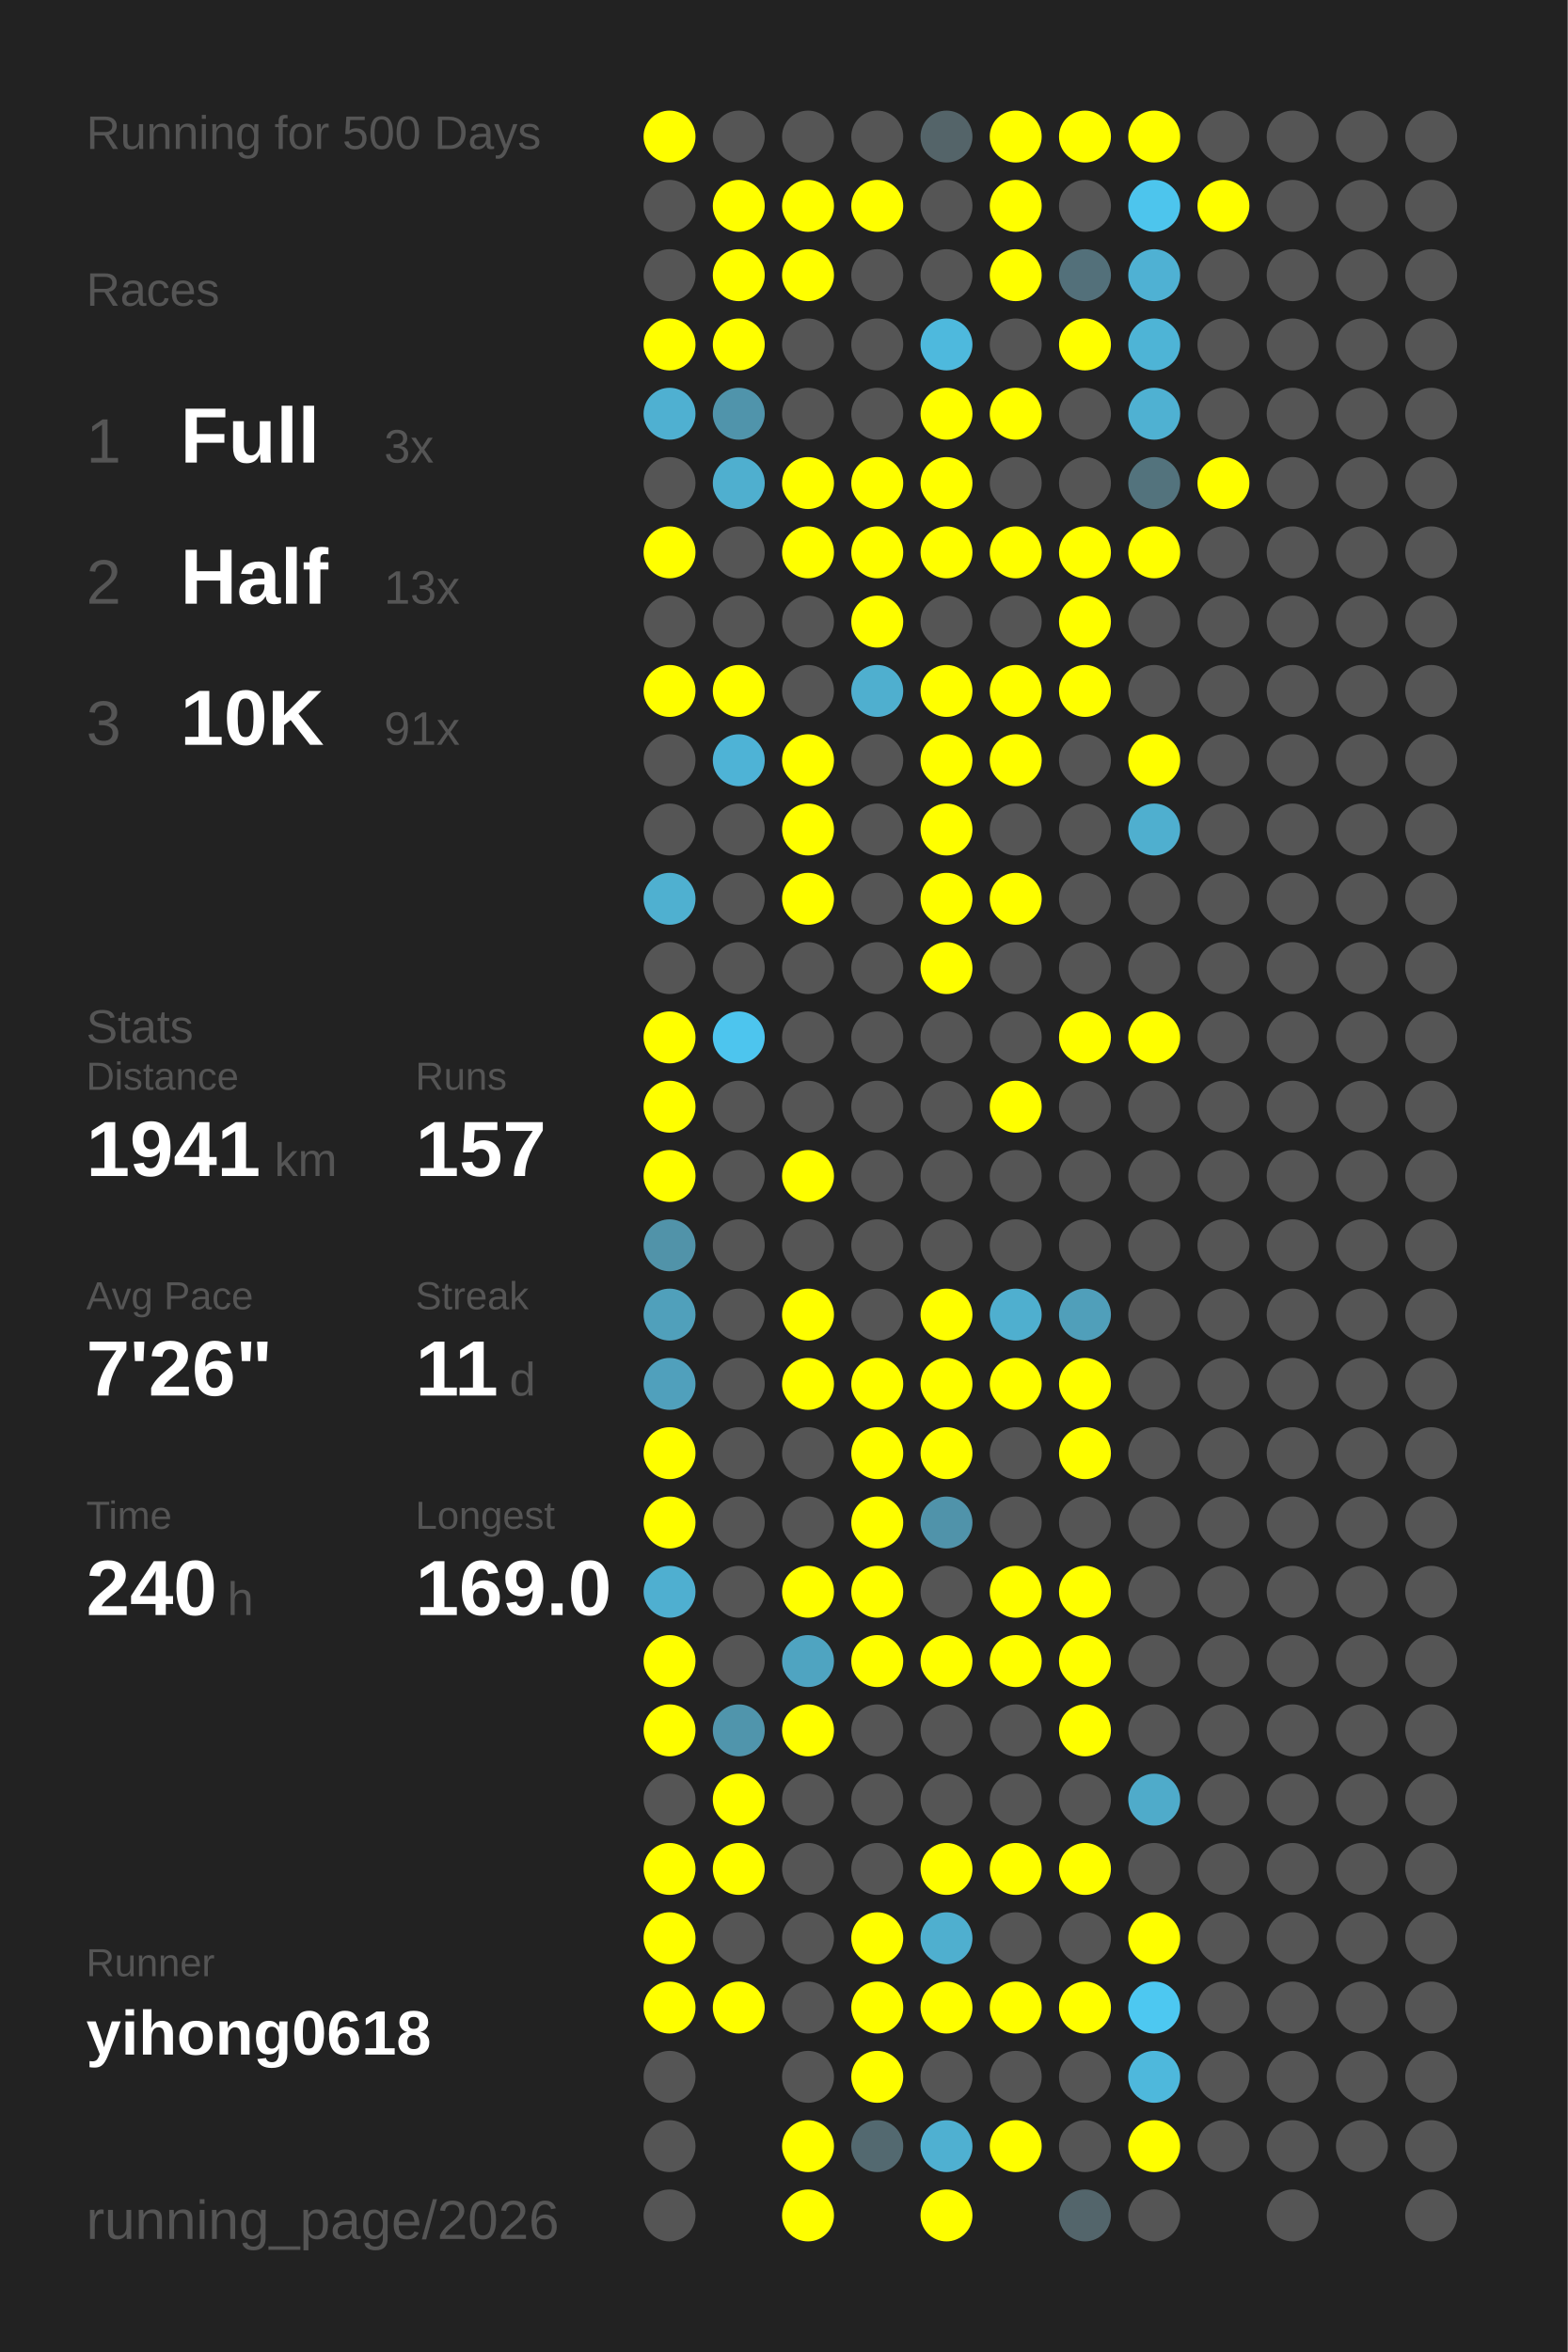
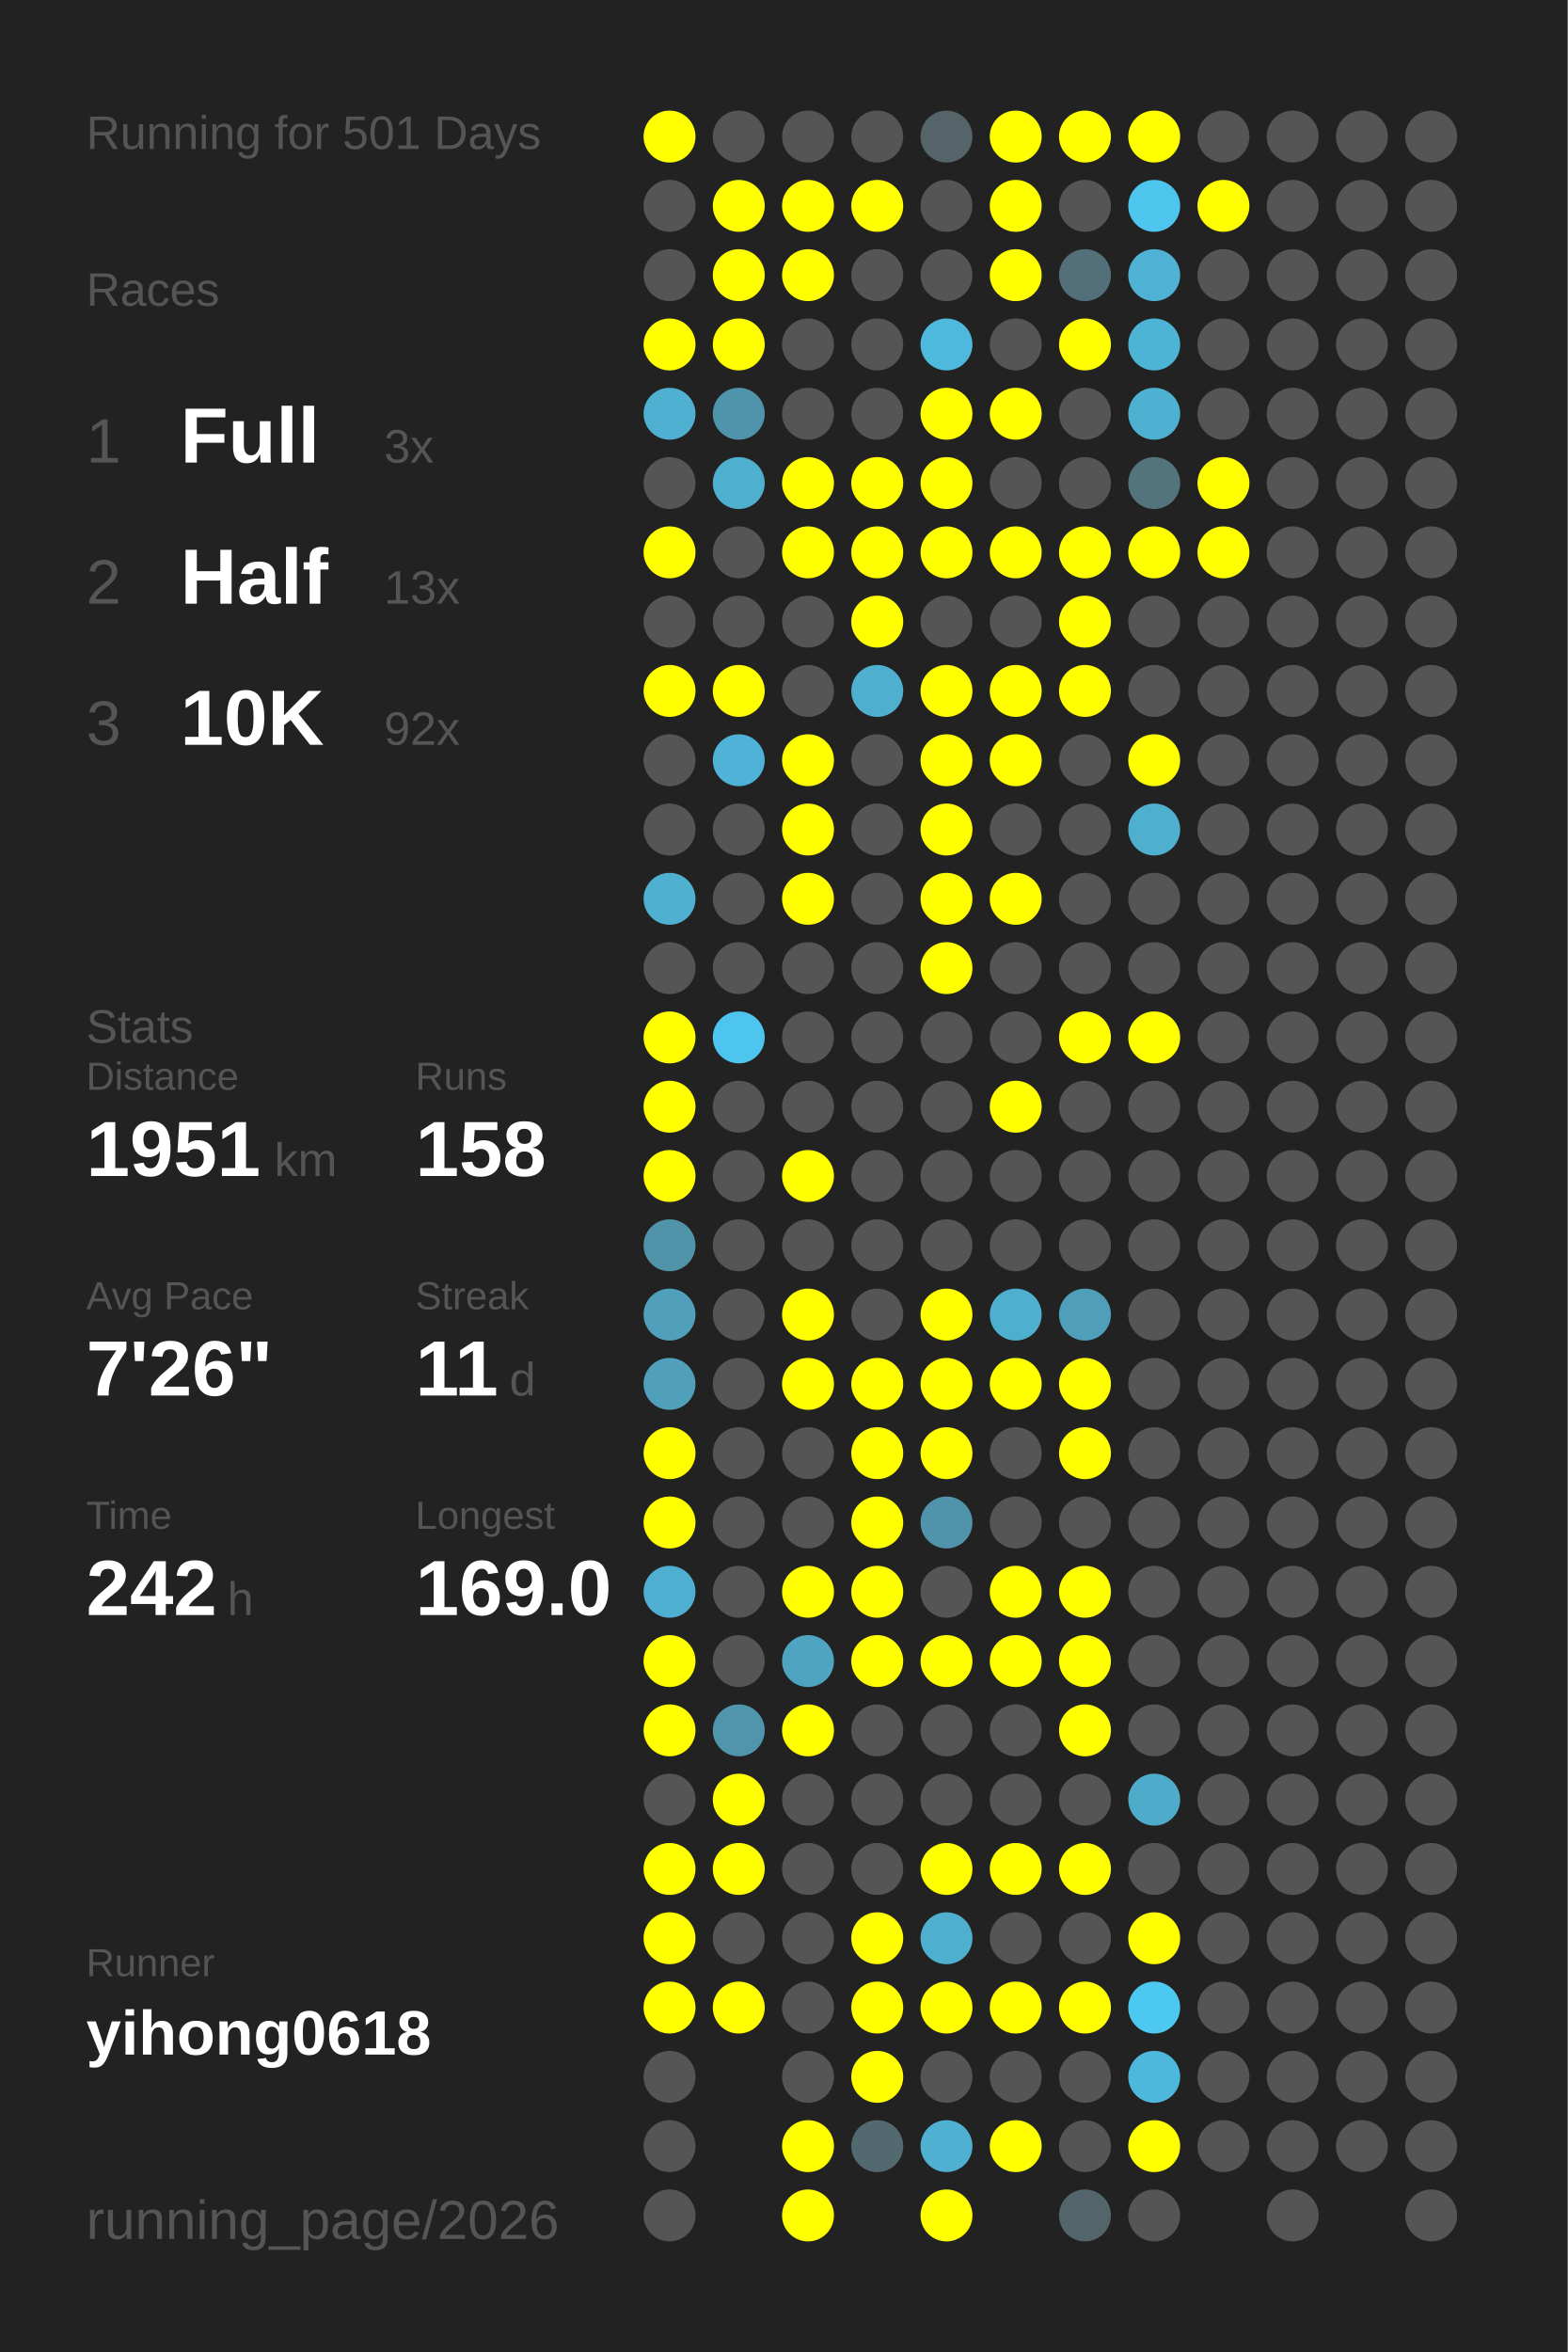
<svg xmlns="http://www.w3.org/2000/svg" baseProfile="full" height="300mm" version="1.1" viewBox="0,0,200,300" width="200mm">
  <defs />
  <rect fill="#222222" height="300" width="200" x="0" y="0" />
-   <text fill="#555555" style="font-size:6px; font-family:Arial;" x="11" y="19">Running for 500 Days</text>
+   <text fill="#555555" style="font-size:6px; font-family:Arial;" x="11" y="19">Running for 501 Days</text>
  <text fill="#555555" style="font-size:6px; font-family:Arial;" x="11" y="39">Races</text>
  <text fill="#555555" style="font-size:8px; font-family:Arial;" x="11" y="59">1</text>
  <text fill="#FFFFFF" style="font-size:10px; font-family:Arial; font-weight:bold;" x="23" y="59">Full</text>
  <text fill="#555555" style="font-size:6px; font-family:Arial;" x="49" y="59">3x</text>
  <text fill="#555555" style="font-size:8px; font-family:Arial;" x="11" y="77">2</text>
  <text fill="#FFFFFF" style="font-size:10px; font-family:Arial; font-weight:bold;" x="23" y="77">Half</text>
  <text fill="#555555" style="font-size:6px; font-family:Arial;" x="49" y="77">13x</text>
  <text fill="#555555" style="font-size:8px; font-family:Arial;" x="11" y="95">3</text>
  <text fill="#FFFFFF" style="font-size:10px; font-family:Arial; font-weight:bold;" x="23" y="95">10K</text>
-   <text fill="#555555" style="font-size:6px; font-family:Arial;" x="49" y="95">91x</text>
+   <text fill="#555555" style="font-size:6px; font-family:Arial;" x="49" y="95">92x</text>
  <text fill="#555555" style="font-size:6px; font-family:Arial;" x="11" y="133">Stats</text>
  <text fill="#555555" style="font-size:5px; font-family:Arial;" x="11" y="139">Distance</text>
-   <text fill="#FFFFFF" style="font-size:10px; font-family:Arial; font-weight:bold;" x="11" y="150">1941</text>
+   <text fill="#FFFFFF" style="font-size:10px; font-family:Arial; font-weight:bold;" x="11" y="150">1951</text>
  <text fill="#555555" style="font-size:6px; font-family:Arial;" x="35" y="150">km</text>
  <text fill="#555555" style="font-size:5px; font-family:Arial;" x="53" y="139">Runs</text>
-   <text fill="#FFFFFF" style="font-size:10px; font-family:Arial; font-weight:bold;" x="53" y="150">157</text>
+   <text fill="#FFFFFF" style="font-size:10px; font-family:Arial; font-weight:bold;" x="53" y="150">158</text>
  <text fill="#555555" style="font-size:5px; font-family:Arial;" x="11" y="167">Avg Pace</text>
  <text fill="#FFFFFF" style="font-size:10px; font-family:Arial; font-weight:bold;" x="11" y="178">7'26"</text>
  <text fill="#555555" style="font-size:5px; font-family:Arial;" x="53" y="167">Streak</text>
  <text fill="#FFFFFF" style="font-size:10px; font-family:Arial; font-weight:bold;" x="53" y="178">11</text>
  <text fill="#555555" style="font-size:6px; font-family:Arial;" x="65" y="178">d</text>
  <text fill="#555555" style="font-size:5px; font-family:Arial;" x="11" y="195">Time</text>
-   <text fill="#FFFFFF" style="font-size:10px; font-family:Arial; font-weight:bold;" x="11" y="206">240</text>
+   <text fill="#FFFFFF" style="font-size:10px; font-family:Arial; font-weight:bold;" x="11" y="206">242</text>
  <text fill="#555555" style="font-size:6px; font-family:Arial;" x="29" y="206">h</text>
  <text fill="#555555" style="font-size:5px; font-family:Arial;" x="53" y="195">Longest</text>
  <text fill="#FFFFFF" style="font-size:10px; font-family:Arial; font-weight:bold;" x="53" y="206">169.0</text>
  <text fill="#555555" style="font-size:5px; font-family:Arial;" x="11" y="252.065">Runner</text>
  <text fill="#FFFFFF" style="font-size:8px; font-family:Arial; font-weight:bold;" x="11" y="262.065">yihong0618</text>
  <text fill="#555555" style="font-size:7px; font-family:Arial;" x="11" y="285.581">running_page/2026</text>
  <circle cx="85.417" cy="17.419" fill="#FFFF00" r="3.312" />
  <circle cx="85.417" cy="26.258" fill="#555555" r="3.312" />
  <circle cx="85.417" cy="35.097" fill="#555555" r="3.312" />
  <circle cx="85.417" cy="43.935" fill="#FFFF00" r="3.312" />
  <circle cx="85.417" cy="52.774" fill="#4fb0d1" r="3.312" />
  <circle cx="85.417" cy="61.613" fill="#555555" r="3.312" />
  <circle cx="85.417" cy="70.452" fill="#FFFF00" r="3.312" />
  <circle cx="85.417" cy="79.29" fill="#555555" r="3.312" />
  <circle cx="85.417" cy="88.129" fill="#FFFF00" r="3.312" />
  <circle cx="85.417" cy="96.968" fill="#555555" r="3.312" />
  <circle cx="85.417" cy="105.806" fill="#555555" r="3.312" />
  <circle cx="85.417" cy="114.645" fill="#4fb0d0" r="3.312" />
  <circle cx="85.417" cy="123.484" fill="#555555" r="3.312" />
  <circle cx="85.417" cy="132.323" fill="#FFFF00" r="3.312" />
  <circle cx="85.417" cy="141.161" fill="#FFFF00" r="3.312" />
  <circle cx="85.417" cy="150" fill="#FFFF00" r="3.312" />
  <circle cx="85.417" cy="158.839" fill="#5193a9" r="3.312" />
  <circle cx="85.417" cy="167.677" fill="#50a0bb" r="3.312" />
  <circle cx="85.417" cy="176.516" fill="#50a0bc" r="3.312" />
  <circle cx="85.417" cy="185.355" fill="#FFFF00" r="3.312" />
  <circle cx="85.417" cy="194.194" fill="#FFFF00" r="3.312" />
  <circle cx="85.417" cy="203.032" fill="#4fafd0" r="3.312" />
  <circle cx="85.417" cy="211.871" fill="#FFFF00" r="3.312" />
  <circle cx="85.417" cy="220.71" fill="#FFFF00" r="3.312" />
  <circle cx="85.417" cy="229.548" fill="#555555" r="3.312" />
  <circle cx="85.417" cy="238.387" fill="#FFFF00" r="3.312" />
  <circle cx="85.417" cy="247.226" fill="#FFFF00" r="3.312" />
  <circle cx="85.417" cy="256.065" fill="#FFFF00" r="3.312" />
  <circle cx="85.417" cy="264.903" fill="#555555" r="3.312" />
  <circle cx="85.417" cy="273.742" fill="#555555" r="3.312" />
  <circle cx="85.417" cy="282.581" fill="#555555" r="3.312" />
  <circle cx="94.25" cy="17.419" fill="#555555" r="3.312" />
  <circle cx="94.25" cy="26.258" fill="#FFFF00" r="3.312" />
  <circle cx="94.25" cy="35.097" fill="#FFFF00" r="3.312" />
  <circle cx="94.25" cy="43.935" fill="#FFFF00" r="3.312" />
  <circle cx="94.25" cy="52.774" fill="#5094ab" r="3.312" />
  <circle cx="94.25" cy="61.613" fill="#4fafcf" r="3.312" />
  <circle cx="94.25" cy="70.452" fill="#555555" r="3.312" />
  <circle cx="94.25" cy="79.29" fill="#555555" r="3.312" />
  <circle cx="94.25" cy="88.129" fill="#FFFF00" r="3.312" />
  <circle cx="94.25" cy="96.968" fill="#4eb3d6" r="3.312" />
  <circle cx="94.25" cy="105.806" fill="#555555" r="3.312" />
  <circle cx="94.25" cy="114.645" fill="#555555" r="3.312" />
  <circle cx="94.25" cy="123.484" fill="#555555" r="3.312" />
  <circle cx="94.25" cy="132.323" fill="#4dc5ee" r="3.312" />
  <circle cx="94.25" cy="141.161" fill="#555555" r="3.312" />
  <circle cx="94.25" cy="150" fill="#555555" r="3.312" />
  <circle cx="94.25" cy="158.839" fill="#555555" r="3.312" />
  <circle cx="94.25" cy="167.677" fill="#555555" r="3.312" />
  <circle cx="94.25" cy="176.516" fill="#555555" r="3.312" />
  <circle cx="94.25" cy="185.355" fill="#555555" r="3.312" />
  <circle cx="94.25" cy="194.194" fill="#555555" r="3.312" />
  <circle cx="94.25" cy="203.032" fill="#555555" r="3.312" />
  <circle cx="94.25" cy="211.871" fill="#555555" r="3.312" />
  <circle cx="94.25" cy="220.71" fill="#5095ac" r="3.312" />
  <circle cx="94.25" cy="229.548" fill="#FFFF00" r="3.312" />
  <circle cx="94.25" cy="238.387" fill="#FFFF00" r="3.312" />
  <circle cx="94.25" cy="247.226" fill="#555555" r="3.312" />
  <circle cx="94.25" cy="256.065" fill="#FFFF00" r="3.312" />
  <circle cx="103.083" cy="17.419" fill="#555555" r="3.312" />
  <circle cx="103.083" cy="26.258" fill="#FFFF00" r="3.312" />
  <circle cx="103.083" cy="35.097" fill="#FFFF00" r="3.312" />
  <circle cx="103.083" cy="43.935" fill="#555555" r="3.312" />
  <circle cx="103.083" cy="52.774" fill="#555555" r="3.312" />
  <circle cx="103.083" cy="61.613" fill="#FFFF00" r="3.312" />
  <circle cx="103.083" cy="70.452" fill="#FFFF00" r="3.312" />
  <circle cx="103.083" cy="79.29" fill="#555555" r="3.312" />
  <circle cx="103.083" cy="88.129" fill="#555555" r="3.312" />
  <circle cx="103.083" cy="96.968" fill="#FFFF00" r="3.312" />
  <circle cx="103.083" cy="105.806" fill="#FFFF00" r="3.312" />
  <circle cx="103.083" cy="114.645" fill="#FFFF00" r="3.312" />
  <circle cx="103.083" cy="123.484" fill="#555555" r="3.312" />
  <circle cx="103.083" cy="132.323" fill="#555555" r="3.312" />
  <circle cx="103.083" cy="141.161" fill="#555555" r="3.312" />
  <circle cx="103.083" cy="150" fill="#FFFF00" r="3.312" />
  <circle cx="103.083" cy="158.839" fill="#555555" r="3.312" />
  <circle cx="103.083" cy="167.677" fill="#FFFF00" r="3.312" />
  <circle cx="103.083" cy="176.516" fill="#FFFF00" r="3.312" />
  <circle cx="103.083" cy="185.355" fill="#555555" r="3.312" />
  <circle cx="103.083" cy="194.194" fill="#555555" r="3.312" />
  <circle cx="103.083" cy="203.032" fill="#FFFF00" r="3.312" />
  <circle cx="103.083" cy="211.871" fill="#4fa4c1" r="3.312" />
  <circle cx="103.083" cy="220.71" fill="#FFFF00" r="3.312" />
  <circle cx="103.083" cy="229.548" fill="#555555" r="3.312" />
  <circle cx="103.083" cy="238.387" fill="#555555" r="3.312" />
  <circle cx="103.083" cy="247.226" fill="#555555" r="3.312" />
  <circle cx="103.083" cy="256.065" fill="#555555" r="3.312" />
  <circle cx="103.083" cy="264.903" fill="#555555" r="3.312" />
  <circle cx="103.083" cy="273.742" fill="#FFFF00" r="3.312" />
  <circle cx="103.083" cy="282.581" fill="#FFFF00" r="3.312" />
  <circle cx="111.917" cy="17.419" fill="#555555" r="3.312" />
  <circle cx="111.917" cy="26.258" fill="#FFFF00" r="3.312" />
  <circle cx="111.917" cy="35.097" fill="#555555" r="3.312" />
  <circle cx="111.917" cy="43.935" fill="#555555" r="3.312" />
  <circle cx="111.917" cy="52.774" fill="#555555" r="3.312" />
  <circle cx="111.917" cy="61.613" fill="#FFFF00" r="3.312" />
  <circle cx="111.917" cy="70.452" fill="#FFFF00" r="3.312" />
  <circle cx="111.917" cy="79.29" fill="#FFFF00" r="3.312" />
  <circle cx="111.917" cy="88.129" fill="#4fafcf" r="3.312" />
  <circle cx="111.917" cy="96.968" fill="#555555" r="3.312" />
  <circle cx="111.917" cy="105.806" fill="#555555" r="3.312" />
  <circle cx="111.917" cy="114.645" fill="#555555" r="3.312" />
  <circle cx="111.917" cy="123.484" fill="#555555" r="3.312" />
  <circle cx="111.917" cy="132.323" fill="#555555" r="3.312" />
  <circle cx="111.917" cy="141.161" fill="#555555" r="3.312" />
  <circle cx="111.917" cy="150" fill="#555555" r="3.312" />
  <circle cx="111.917" cy="158.839" fill="#555555" r="3.312" />
  <circle cx="111.917" cy="167.677" fill="#555555" r="3.312" />
  <circle cx="111.917" cy="176.516" fill="#FFFF00" r="3.312" />
  <circle cx="111.917" cy="185.355" fill="#FFFF00" r="3.312" />
  <circle cx="111.917" cy="194.194" fill="#FFFF00" r="3.312" />
  <circle cx="111.917" cy="203.032" fill="#FFFF00" r="3.312" />
  <circle cx="111.917" cy="211.871" fill="#FFFF00" r="3.312" />
  <circle cx="111.917" cy="220.71" fill="#555555" r="3.312" />
  <circle cx="111.917" cy="229.548" fill="#555555" r="3.312" />
  <circle cx="111.917" cy="238.387" fill="#555555" r="3.312" />
  <circle cx="111.917" cy="247.226" fill="#FFFF00" r="3.312" />
  <circle cx="111.917" cy="256.065" fill="#FFFF00" r="3.312" />
  <circle cx="111.917" cy="264.903" fill="#FFFF00" r="3.312" />
  <circle cx="111.917" cy="273.742" fill="#536970" r="3.312" />
  <circle cx="120.75" cy="17.419" fill="#546469" r="3.312" />
  <circle cx="120.75" cy="26.258" fill="#555555" r="3.312" />
  <circle cx="120.75" cy="35.097" fill="#555555" r="3.312" />
  <circle cx="120.75" cy="43.935" fill="#4eb9dd" r="3.312" />
  <circle cx="120.75" cy="52.774" fill="#FFFF00" r="3.312" />
  <circle cx="120.75" cy="61.613" fill="#FFFF00" r="3.312" />
  <circle cx="120.75" cy="70.452" fill="#FFFF00" r="3.312" />
  <circle cx="120.75" cy="79.29" fill="#555555" r="3.312" />
  <circle cx="120.75" cy="88.129" fill="#FFFF00" r="3.312" />
  <circle cx="120.75" cy="96.968" fill="#FFFF00" r="3.312" />
  <circle cx="120.75" cy="105.806" fill="#FFFF00" r="3.312" />
  <circle cx="120.75" cy="114.645" fill="#FFFF00" r="3.312" />
  <circle cx="120.75" cy="123.484" fill="#FFFF00" r="3.312" />
  <circle cx="120.75" cy="132.323" fill="#555555" r="3.312" />
  <circle cx="120.75" cy="141.161" fill="#555555" r="3.312" />
  <circle cx="120.75" cy="150" fill="#555555" r="3.312" />
  <circle cx="120.75" cy="158.839" fill="#555555" r="3.312" />
  <circle cx="120.75" cy="167.677" fill="#FFFF00" r="3.312" />
  <circle cx="120.75" cy="176.516" fill="#FFFF00" r="3.312" />
  <circle cx="120.75" cy="185.355" fill="#FFFF00" r="3.312" />
  <circle cx="120.75" cy="194.194" fill="#5093aa" r="3.312" />
  <circle cx="120.75" cy="203.032" fill="#555555" r="3.312" />
  <circle cx="120.75" cy="211.871" fill="#FFFF00" r="3.312" />
  <circle cx="120.75" cy="220.71" fill="#555555" r="3.312" />
  <circle cx="120.75" cy="229.548" fill="#555555" r="3.312" />
  <circle cx="120.75" cy="238.387" fill="#FFFF00" r="3.312" />
  <circle cx="120.75" cy="247.226" fill="#4fafcf" r="3.312" />
  <circle cx="120.75" cy="256.065" fill="#FFFF00" r="3.312" />
  <circle cx="120.75" cy="264.903" fill="#555555" r="3.312" />
  <circle cx="120.75" cy="273.742" fill="#4fb0d1" r="3.312" />
  <circle cx="120.75" cy="282.581" fill="#FFFF00" r="3.312" />
  <circle cx="129.583" cy="17.419" fill="#FFFF00" r="3.312" />
  <circle cx="129.583" cy="26.258" fill="#FFFF00" r="3.312" />
  <circle cx="129.583" cy="35.097" fill="#FFFF00" r="3.312" />
  <circle cx="129.583" cy="43.935" fill="#555555" r="3.312" />
  <circle cx="129.583" cy="52.774" fill="#FFFF00" r="3.312" />
  <circle cx="129.583" cy="61.613" fill="#555555" r="3.312" />
  <circle cx="129.583" cy="70.452" fill="#FFFF00" r="3.312" />
  <circle cx="129.583" cy="79.29" fill="#555555" r="3.312" />
  <circle cx="129.583" cy="88.129" fill="#FFFF00" r="3.312" />
  <circle cx="129.583" cy="96.968" fill="#FFFF00" r="3.312" />
  <circle cx="129.583" cy="105.806" fill="#555555" r="3.312" />
  <circle cx="129.583" cy="114.645" fill="#FFFF00" r="3.312" />
  <circle cx="129.583" cy="123.484" fill="#555555" r="3.312" />
  <circle cx="129.583" cy="132.323" fill="#555555" r="3.312" />
  <circle cx="129.583" cy="141.161" fill="#FFFF00" r="3.312" />
  <circle cx="129.583" cy="150" fill="#555555" r="3.312" />
  <circle cx="129.583" cy="158.839" fill="#555555" r="3.312" />
  <circle cx="129.583" cy="167.677" fill="#4fafcf" r="3.312" />
  <circle cx="129.583" cy="176.516" fill="#FFFF00" r="3.312" />
  <circle cx="129.583" cy="185.355" fill="#555555" r="3.312" />
  <circle cx="129.583" cy="194.194" fill="#555555" r="3.312" />
  <circle cx="129.583" cy="203.032" fill="#FFFF00" r="3.312" />
  <circle cx="129.583" cy="211.871" fill="#FFFF00" r="3.312" />
  <circle cx="129.583" cy="220.71" fill="#555555" r="3.312" />
  <circle cx="129.583" cy="229.548" fill="#555555" r="3.312" />
  <circle cx="129.583" cy="238.387" fill="#FFFF00" r="3.312" />
  <circle cx="129.583" cy="247.226" fill="#555555" r="3.312" />
  <circle cx="129.583" cy="256.065" fill="#FFFF00" r="3.312" />
  <circle cx="129.583" cy="264.903" fill="#555555" r="3.312" />
  <circle cx="129.583" cy="273.742" fill="#FFFF00" r="3.312" />
  <circle cx="138.417" cy="17.419" fill="#FFFF00" r="3.312" />
  <circle cx="138.417" cy="26.258" fill="#555555" r="3.312" />
  <circle cx="138.417" cy="35.097" fill="#53707a" r="3.312" />
  <circle cx="138.417" cy="43.935" fill="#FFFF00" r="3.312" />
  <circle cx="138.417" cy="52.774" fill="#555555" r="3.312" />
  <circle cx="138.417" cy="61.613" fill="#555555" r="3.312" />
  <circle cx="138.417" cy="70.452" fill="#FFFF00" r="3.312" />
  <circle cx="138.417" cy="79.29" fill="#FFFF00" r="3.312" />
  <circle cx="138.417" cy="88.129" fill="#FFFF00" r="3.312" />
  <circle cx="138.417" cy="96.968" fill="#555555" r="3.312" />
  <circle cx="138.417" cy="105.806" fill="#555555" r="3.312" />
  <circle cx="138.417" cy="114.645" fill="#555555" r="3.312" />
  <circle cx="138.417" cy="123.484" fill="#555555" r="3.312" />
  <circle cx="138.417" cy="132.323" fill="#FFFF00" r="3.312" />
  <circle cx="138.417" cy="141.161" fill="#555555" r="3.312" />
  <circle cx="138.417" cy="150" fill="#555555" r="3.312" />
  <circle cx="138.417" cy="158.839" fill="#555555" r="3.312" />
  <circle cx="138.417" cy="167.677" fill="#509fba" r="3.312" />
  <circle cx="138.417" cy="176.516" fill="#FFFF00" r="3.312" />
  <circle cx="138.417" cy="185.355" fill="#FFFF00" r="3.312" />
  <circle cx="138.417" cy="194.194" fill="#555555" r="3.312" />
  <circle cx="138.417" cy="203.032" fill="#FFFF00" r="3.312" />
  <circle cx="138.417" cy="211.871" fill="#FFFF00" r="3.312" />
  <circle cx="138.417" cy="220.71" fill="#FFFF00" r="3.312" />
  <circle cx="138.417" cy="229.548" fill="#555555" r="3.312" />
  <circle cx="138.417" cy="238.387" fill="#FFFF00" r="3.312" />
  <circle cx="138.417" cy="247.226" fill="#555555" r="3.312" />
  <circle cx="138.417" cy="256.065" fill="#FFFF00" r="3.312" />
  <circle cx="138.417" cy="264.903" fill="#555555" r="3.312" />
  <circle cx="138.417" cy="273.742" fill="#555555" r="3.312" />
  <circle cx="138.417" cy="282.581" fill="#53656b" r="3.312" />
  <circle cx="147.25" cy="17.419" fill="#FFFF00" r="3.312" />
  <circle cx="147.25" cy="26.258" fill="#4dc5ed" r="3.312" />
  <circle cx="147.25" cy="35.097" fill="#4fb1d3" r="3.312" />
  <circle cx="147.25" cy="43.935" fill="#4eb4d6" r="3.312" />
  <circle cx="147.25" cy="52.774" fill="#4fb1d2" r="3.312" />
  <circle cx="147.25" cy="61.613" fill="#53737d" r="3.312" />
  <circle cx="147.25" cy="70.452" fill="#FFFF00" r="3.312" />
  <circle cx="147.25" cy="79.29" fill="#555555" r="3.312" />
  <circle cx="147.25" cy="88.129" fill="#555555" r="3.312" />
  <circle cx="147.25" cy="96.968" fill="#FFFF00" r="3.312" />
  <circle cx="147.25" cy="105.806" fill="#4fafcf" r="3.312" />
  <circle cx="147.25" cy="114.645" fill="#555555" r="3.312" />
  <circle cx="147.25" cy="123.484" fill="#555555" r="3.312" />
  <circle cx="147.25" cy="132.323" fill="#FFFF00" r="3.312" />
  <circle cx="147.25" cy="141.161" fill="#555555" r="3.312" />
  <circle cx="147.25" cy="150" fill="#555555" r="3.312" />
  <circle cx="147.25" cy="158.839" fill="#555555" r="3.312" />
  <circle cx="147.25" cy="167.677" fill="#555555" r="3.312" />
  <circle cx="147.25" cy="176.516" fill="#555555" r="3.312" />
  <circle cx="147.25" cy="185.355" fill="#555555" r="3.312" />
  <circle cx="147.25" cy="194.194" fill="#555555" r="3.312" />
  <circle cx="147.25" cy="203.032" fill="#555555" r="3.312" />
  <circle cx="147.25" cy="211.871" fill="#555555" r="3.312" />
  <circle cx="147.25" cy="220.71" fill="#555555" r="3.312" />
  <circle cx="147.25" cy="229.548" fill="#4fabca" r="3.312" />
  <circle cx="147.25" cy="238.387" fill="#555555" r="3.312" />
  <circle cx="147.25" cy="247.226" fill="#FFFF00" r="3.312" />
  <circle cx="147.25" cy="256.065" fill="#4dc8f1" r="3.312" />
  <circle cx="147.25" cy="264.903" fill="#4eb8dc" r="3.312" />
  <circle cx="147.25" cy="273.742" fill="#FFFF00" r="3.312" />
  <circle cx="147.25" cy="282.581" fill="#555555" r="3.312" />
  <circle cx="156.083" cy="17.419" fill="#555555" r="3.312" />
  <circle cx="156.083" cy="26.258" fill="#FFFF00" r="3.312" />
  <circle cx="156.083" cy="35.097" fill="#555555" r="3.312" />
  <circle cx="156.083" cy="43.935" fill="#555555" r="3.312" />
  <circle cx="156.083" cy="52.774" fill="#555555" r="3.312" />
  <circle cx="156.083" cy="61.613" fill="#FFFF00" r="3.312" />
-   <circle cx="156.083" cy="70.452" fill="#555555" r="3.312" />
+   <circle cx="156.083" cy="70.452" fill="#FFFF00" r="3.312" />
  <circle cx="156.083" cy="79.29" fill="#555555" r="3.312" />
  <circle cx="156.083" cy="88.129" fill="#555555" r="3.312" />
  <circle cx="156.083" cy="96.968" fill="#555555" r="3.312" />
  <circle cx="156.083" cy="105.806" fill="#555555" r="3.312" />
  <circle cx="156.083" cy="114.645" fill="#555555" r="3.312" />
  <circle cx="156.083" cy="123.484" fill="#555555" r="3.312" />
  <circle cx="156.083" cy="132.323" fill="#555555" r="3.312" />
  <circle cx="156.083" cy="141.161" fill="#555555" r="3.312" />
  <circle cx="156.083" cy="150" fill="#555555" r="3.312" />
  <circle cx="156.083" cy="158.839" fill="#555555" r="3.312" />
  <circle cx="156.083" cy="167.677" fill="#555555" r="3.312" />
  <circle cx="156.083" cy="176.516" fill="#555555" r="3.312" />
  <circle cx="156.083" cy="185.355" fill="#555555" r="3.312" />
  <circle cx="156.083" cy="194.194" fill="#555555" r="3.312" />
  <circle cx="156.083" cy="203.032" fill="#555555" r="3.312" />
  <circle cx="156.083" cy="211.871" fill="#555555" r="3.312" />
  <circle cx="156.083" cy="220.71" fill="#555555" r="3.312" />
  <circle cx="156.083" cy="229.548" fill="#555555" r="3.312" />
  <circle cx="156.083" cy="238.387" fill="#555555" r="3.312" />
  <circle cx="156.083" cy="247.226" fill="#555555" r="3.312" />
  <circle cx="156.083" cy="256.065" fill="#555555" r="3.312" />
  <circle cx="156.083" cy="264.903" fill="#555555" r="3.312" />
  <circle cx="156.083" cy="273.742" fill="#555555" r="3.312" />
  <circle cx="164.917" cy="17.419" fill="#555555" r="3.312" />
  <circle cx="164.917" cy="26.258" fill="#555555" r="3.312" />
  <circle cx="164.917" cy="35.097" fill="#555555" r="3.312" />
  <circle cx="164.917" cy="43.935" fill="#555555" r="3.312" />
  <circle cx="164.917" cy="52.774" fill="#555555" r="3.312" />
  <circle cx="164.917" cy="61.613" fill="#555555" r="3.312" />
  <circle cx="164.917" cy="70.452" fill="#555555" r="3.312" />
  <circle cx="164.917" cy="79.29" fill="#555555" r="3.312" />
  <circle cx="164.917" cy="88.129" fill="#555555" r="3.312" />
  <circle cx="164.917" cy="96.968" fill="#555555" r="3.312" />
  <circle cx="164.917" cy="105.806" fill="#555555" r="3.312" />
  <circle cx="164.917" cy="114.645" fill="#555555" r="3.312" />
  <circle cx="164.917" cy="123.484" fill="#555555" r="3.312" />
  <circle cx="164.917" cy="132.323" fill="#555555" r="3.312" />
  <circle cx="164.917" cy="141.161" fill="#555555" r="3.312" />
  <circle cx="164.917" cy="150" fill="#555555" r="3.312" />
  <circle cx="164.917" cy="158.839" fill="#555555" r="3.312" />
  <circle cx="164.917" cy="167.677" fill="#555555" r="3.312" />
  <circle cx="164.917" cy="176.516" fill="#555555" r="3.312" />
  <circle cx="164.917" cy="185.355" fill="#555555" r="3.312" />
  <circle cx="164.917" cy="194.194" fill="#555555" r="3.312" />
  <circle cx="164.917" cy="203.032" fill="#555555" r="3.312" />
  <circle cx="164.917" cy="211.871" fill="#555555" r="3.312" />
  <circle cx="164.917" cy="220.71" fill="#555555" r="3.312" />
  <circle cx="164.917" cy="229.548" fill="#555555" r="3.312" />
  <circle cx="164.917" cy="238.387" fill="#555555" r="3.312" />
  <circle cx="164.917" cy="247.226" fill="#555555" r="3.312" />
  <circle cx="164.917" cy="256.065" fill="#555555" r="3.312" />
  <circle cx="164.917" cy="264.903" fill="#555555" r="3.312" />
  <circle cx="164.917" cy="273.742" fill="#555555" r="3.312" />
  <circle cx="164.917" cy="282.581" fill="#555555" r="3.312" />
  <circle cx="173.75" cy="17.419" fill="#555555" r="3.312" />
  <circle cx="173.75" cy="26.258" fill="#555555" r="3.312" />
  <circle cx="173.75" cy="35.097" fill="#555555" r="3.312" />
  <circle cx="173.75" cy="43.935" fill="#555555" r="3.312" />
  <circle cx="173.75" cy="52.774" fill="#555555" r="3.312" />
  <circle cx="173.75" cy="61.613" fill="#555555" r="3.312" />
  <circle cx="173.75" cy="70.452" fill="#555555" r="3.312" />
  <circle cx="173.75" cy="79.29" fill="#555555" r="3.312" />
  <circle cx="173.75" cy="88.129" fill="#555555" r="3.312" />
  <circle cx="173.75" cy="96.968" fill="#555555" r="3.312" />
  <circle cx="173.75" cy="105.806" fill="#555555" r="3.312" />
  <circle cx="173.75" cy="114.645" fill="#555555" r="3.312" />
  <circle cx="173.75" cy="123.484" fill="#555555" r="3.312" />
  <circle cx="173.75" cy="132.323" fill="#555555" r="3.312" />
  <circle cx="173.75" cy="141.161" fill="#555555" r="3.312" />
  <circle cx="173.75" cy="150" fill="#555555" r="3.312" />
  <circle cx="173.75" cy="158.839" fill="#555555" r="3.312" />
  <circle cx="173.75" cy="167.677" fill="#555555" r="3.312" />
  <circle cx="173.75" cy="176.516" fill="#555555" r="3.312" />
  <circle cx="173.75" cy="185.355" fill="#555555" r="3.312" />
  <circle cx="173.75" cy="194.194" fill="#555555" r="3.312" />
  <circle cx="173.75" cy="203.032" fill="#555555" r="3.312" />
  <circle cx="173.75" cy="211.871" fill="#555555" r="3.312" />
  <circle cx="173.75" cy="220.71" fill="#555555" r="3.312" />
  <circle cx="173.75" cy="229.548" fill="#555555" r="3.312" />
  <circle cx="173.75" cy="238.387" fill="#555555" r="3.312" />
  <circle cx="173.75" cy="247.226" fill="#555555" r="3.312" />
  <circle cx="173.75" cy="256.065" fill="#555555" r="3.312" />
  <circle cx="173.75" cy="264.903" fill="#555555" r="3.312" />
  <circle cx="173.75" cy="273.742" fill="#555555" r="3.312" />
  <circle cx="182.583" cy="17.419" fill="#555555" r="3.312" />
  <circle cx="182.583" cy="26.258" fill="#555555" r="3.312" />
  <circle cx="182.583" cy="35.097" fill="#555555" r="3.312" />
  <circle cx="182.583" cy="43.935" fill="#555555" r="3.312" />
  <circle cx="182.583" cy="52.774" fill="#555555" r="3.312" />
  <circle cx="182.583" cy="61.613" fill="#555555" r="3.312" />
  <circle cx="182.583" cy="70.452" fill="#555555" r="3.312" />
  <circle cx="182.583" cy="79.29" fill="#555555" r="3.312" />
  <circle cx="182.583" cy="88.129" fill="#555555" r="3.312" />
  <circle cx="182.583" cy="96.968" fill="#555555" r="3.312" />
  <circle cx="182.583" cy="105.806" fill="#555555" r="3.312" />
  <circle cx="182.583" cy="114.645" fill="#555555" r="3.312" />
  <circle cx="182.583" cy="123.484" fill="#555555" r="3.312" />
  <circle cx="182.583" cy="132.323" fill="#555555" r="3.312" />
  <circle cx="182.583" cy="141.161" fill="#555555" r="3.312" />
  <circle cx="182.583" cy="150" fill="#555555" r="3.312" />
  <circle cx="182.583" cy="158.839" fill="#555555" r="3.312" />
  <circle cx="182.583" cy="167.677" fill="#555555" r="3.312" />
  <circle cx="182.583" cy="176.516" fill="#555555" r="3.312" />
  <circle cx="182.583" cy="185.355" fill="#555555" r="3.312" />
  <circle cx="182.583" cy="194.194" fill="#555555" r="3.312" />
  <circle cx="182.583" cy="203.032" fill="#555555" r="3.312" />
  <circle cx="182.583" cy="211.871" fill="#555555" r="3.312" />
  <circle cx="182.583" cy="220.71" fill="#555555" r="3.312" />
  <circle cx="182.583" cy="229.548" fill="#555555" r="3.312" />
  <circle cx="182.583" cy="238.387" fill="#555555" r="3.312" />
  <circle cx="182.583" cy="247.226" fill="#555555" r="3.312" />
  <circle cx="182.583" cy="256.065" fill="#555555" r="3.312" />
  <circle cx="182.583" cy="264.903" fill="#555555" r="3.312" />
  <circle cx="182.583" cy="273.742" fill="#555555" r="3.312" />
  <circle cx="182.583" cy="282.581" fill="#555555" r="3.312" />
</svg>
